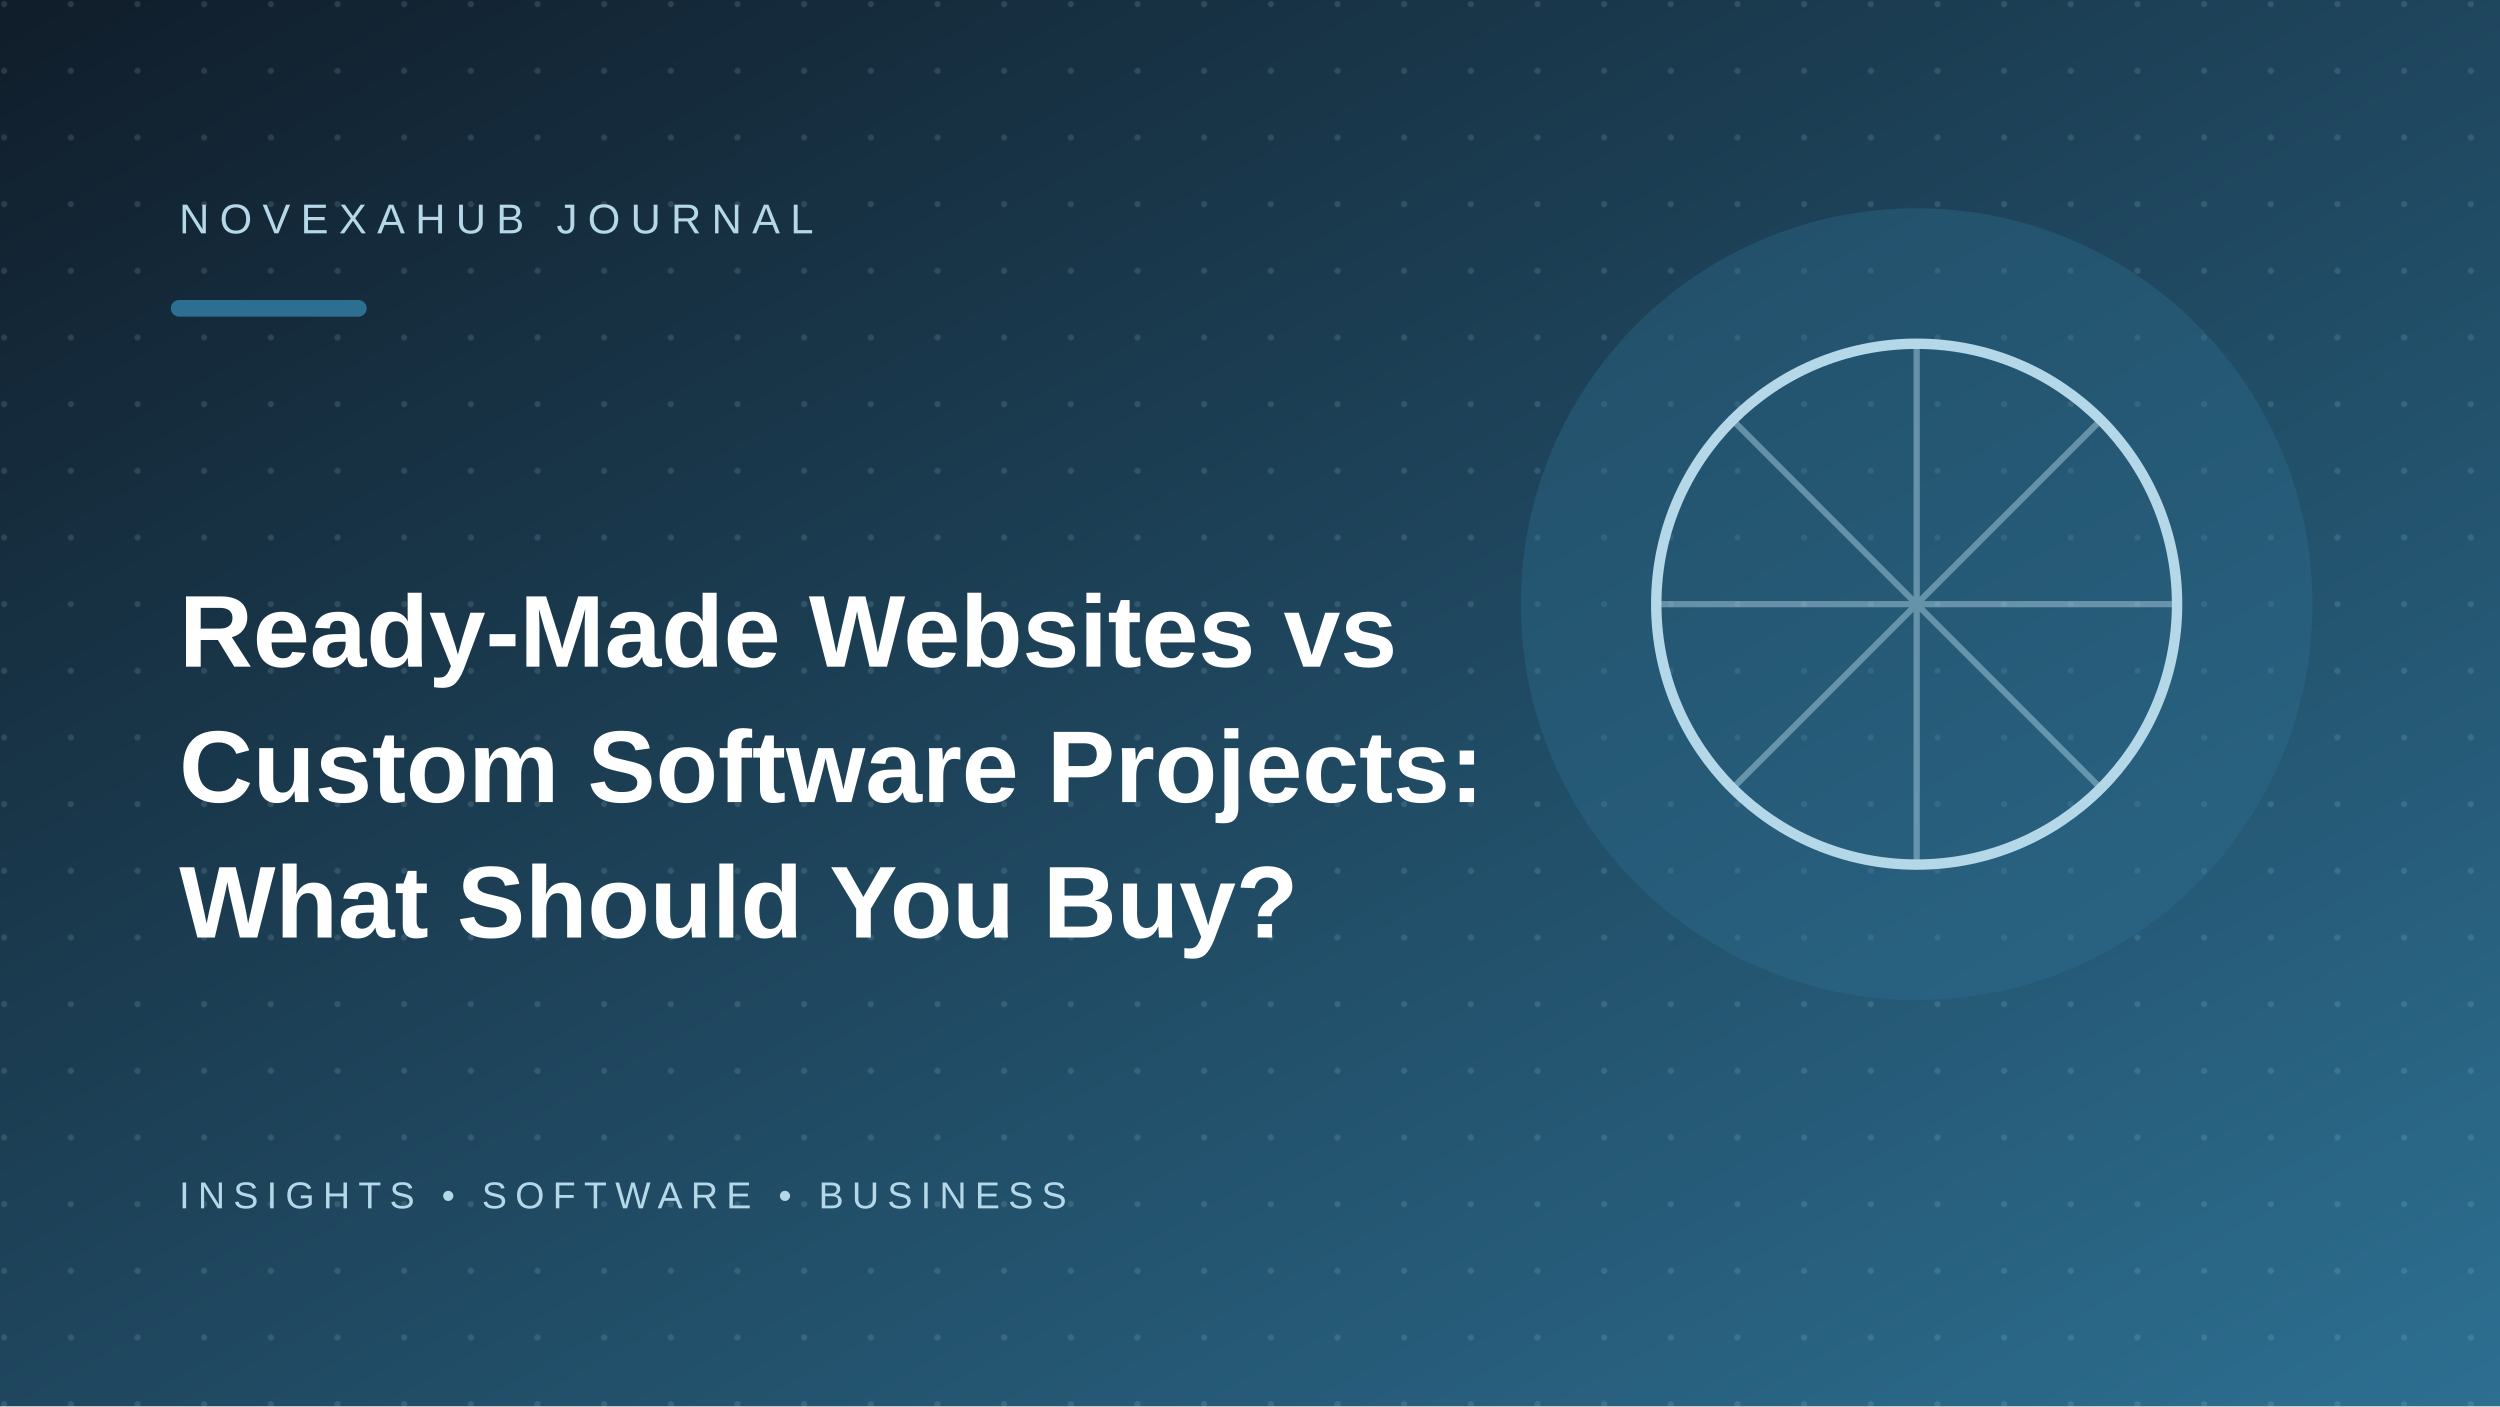
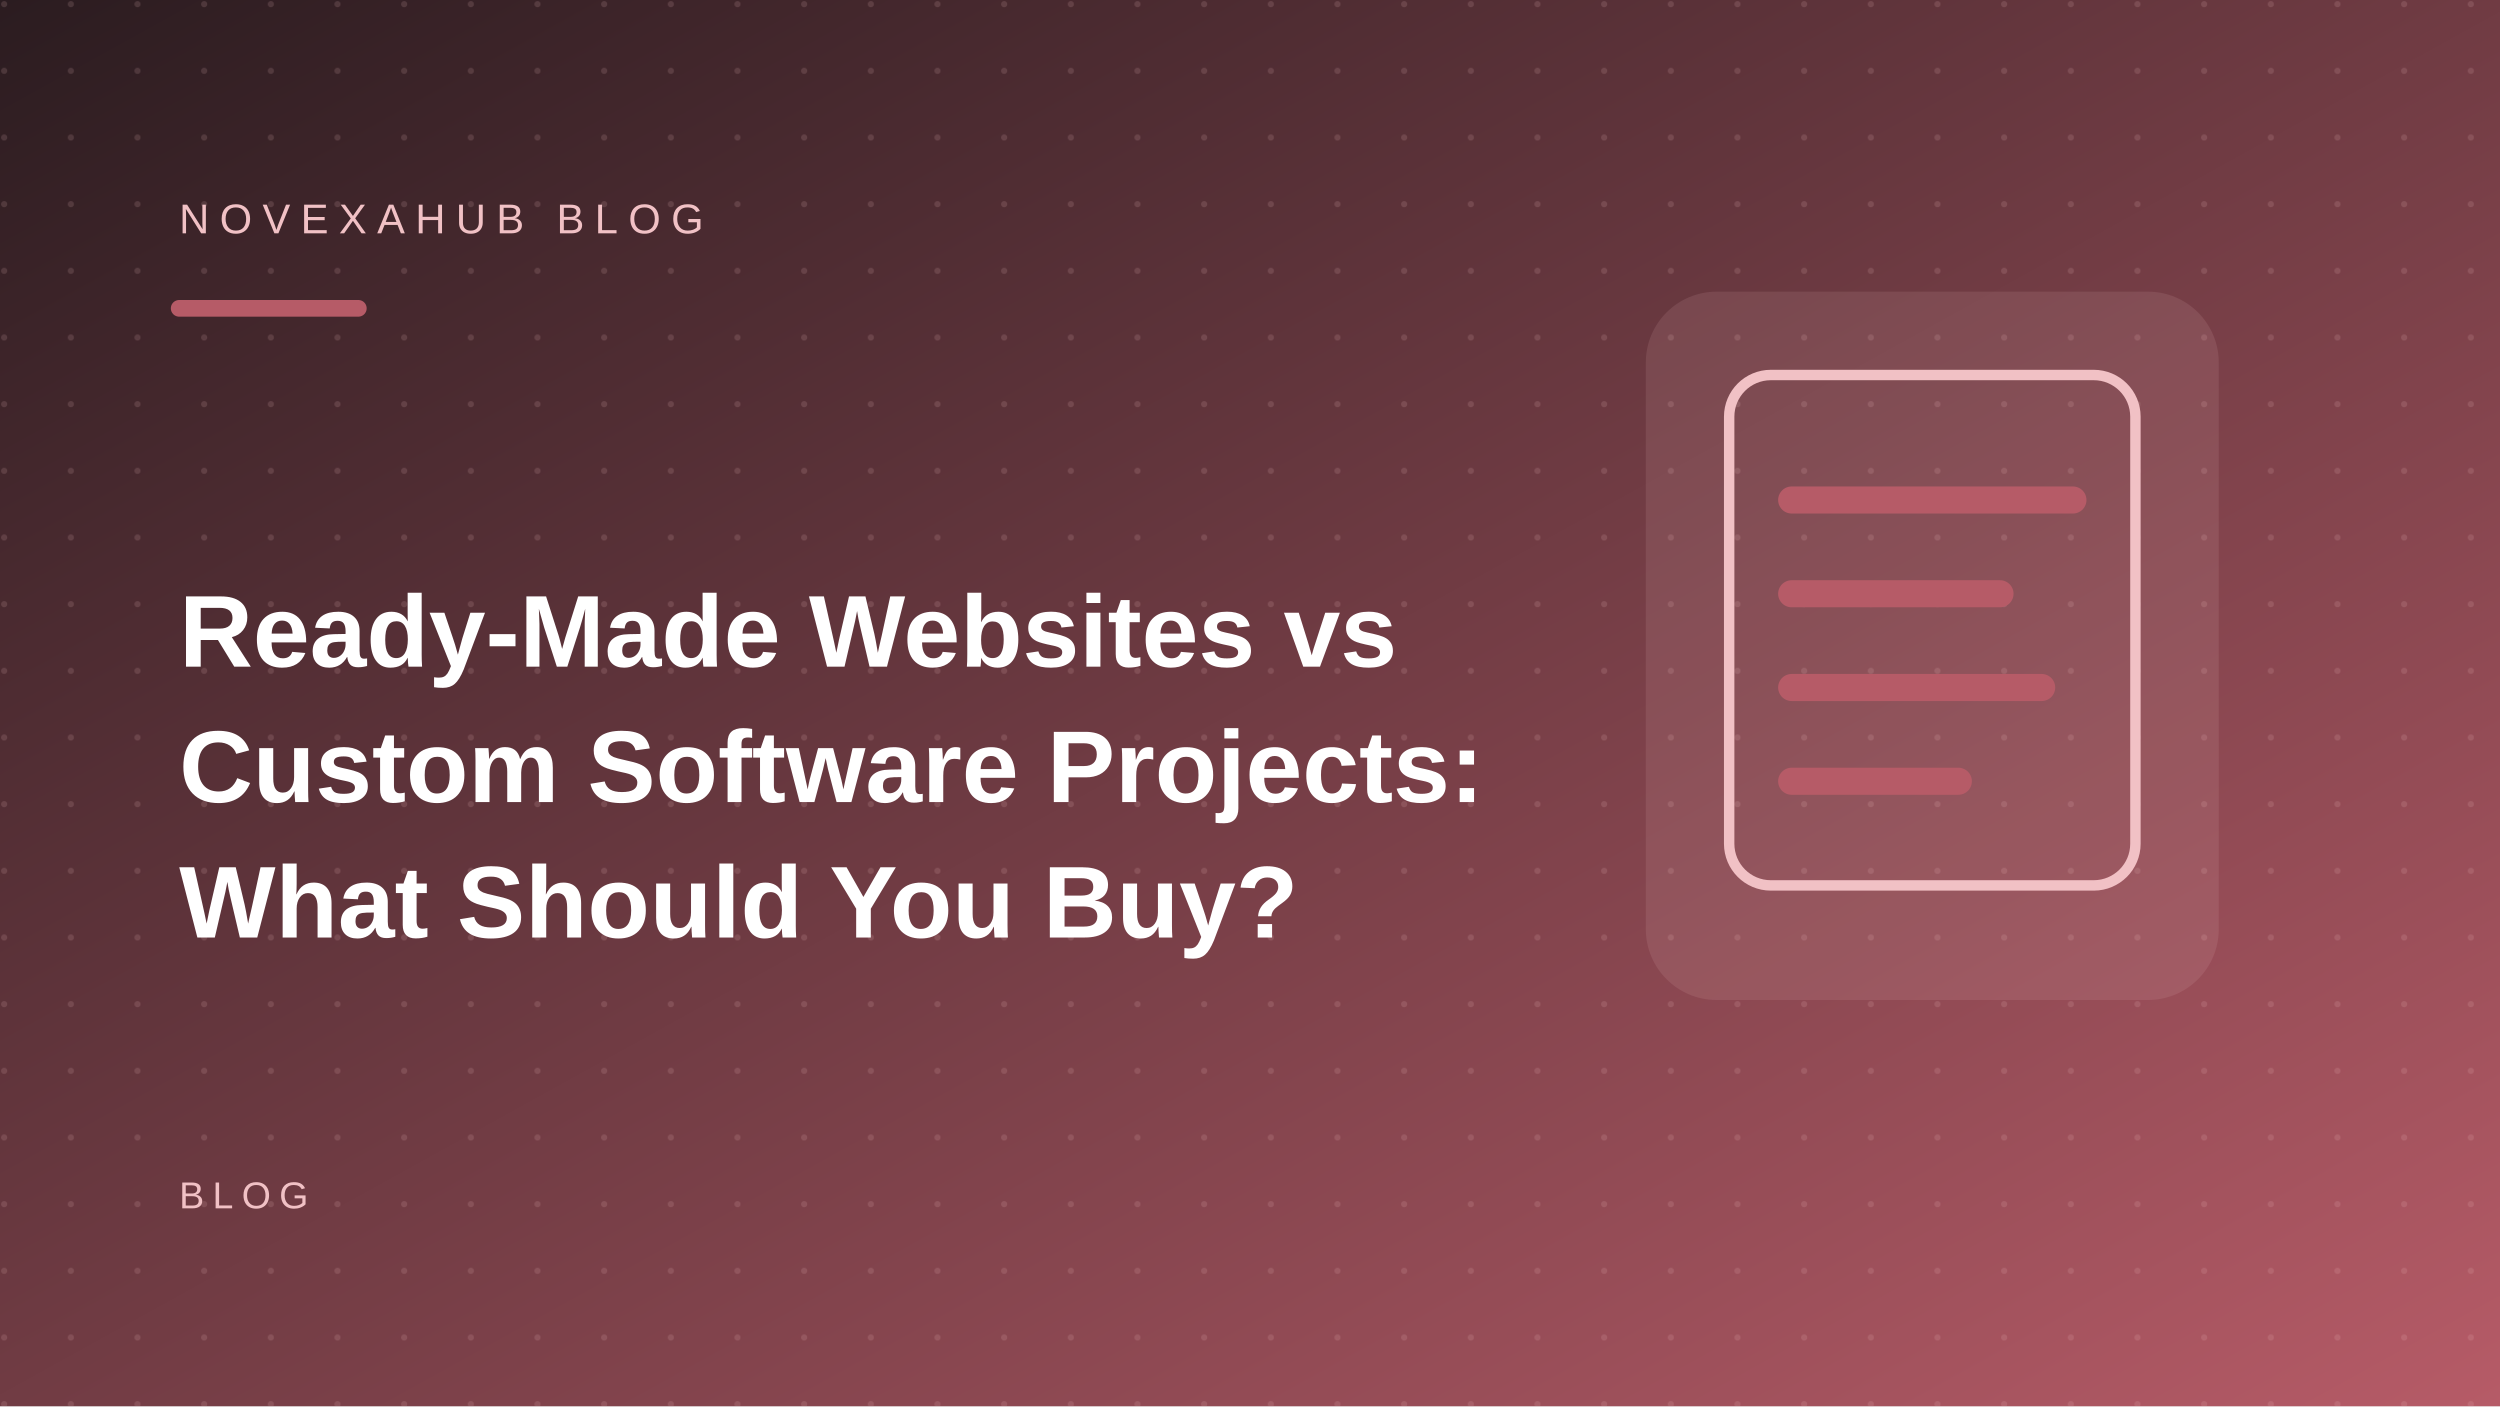
<svg xmlns="http://www.w3.org/2000/svg" width="1200" height="675" viewBox="0 0 1200 675">
  <defs>
    <linearGradient id="g" x2="1" y2="1">
-       <stop stop-color="#101d2a" />
-       <stop offset="1" stop-color="#2d6f91" />
+       <stop stop-color="#2b1c20" />
+       <stop offset="1" stop-color="#b65b67" />
    </linearGradient>
    <pattern id="p" width="32" height="32" patternUnits="userSpaceOnUse">
-       <circle cx="2" cy="2" r="1.5" fill="#b5d8e8" opacity=".15" />
+       <circle cx="2" cy="2" r="1.5" fill="#f1c1c5" opacity=".15" />
    </pattern>
  </defs>
  <rect width="1200" height="675" fill="url(#g)" />
  <rect width="1200" height="675" fill="url(#p)" />
-   <circle cx="920" cy="290" r="190" fill="#2d6f91" opacity=".35" />
-   <circle cx="920" cy="290" r="125" fill="none" stroke="#b5d8e8" stroke-width="5" />
-   <path d="M795 290h250M920 165v250M832 202l176 176M1008 202L832 378" stroke="#b5d8e8" stroke-width="3" opacity=".45" />
-   <text x="86" y="112" font-family="Arial,sans-serif" font-size="20" letter-spacing="5" fill="#b5d8e8">NOVEXAHUB JOURNAL</text>
-   <path d="M86 148h86" stroke="#2d6f91" stroke-width="8" stroke-linecap="round" />
+   <rect x="790" y="140" width="275" height="340" rx="34" fill="#f1c1c5" opacity=".12" />
+   <rect x="830" y="180" width="195" height="245" rx="20" fill="none" stroke="#f1c1c5" stroke-width="5" />
+   <path d="M860 240h135M860 285h100M860 330h120M860 375h80" stroke="#b65b67" stroke-width="13" stroke-linecap="round" />
+   <text x="86" y="112" font-family="Arial,sans-serif" font-size="20" letter-spacing="5" fill="#f1c1c5">NOVEXAHUB BLOG</text>
+   <path d="M86 148h86" stroke="#b65b67" stroke-width="8" stroke-linecap="round" />
  <text x="86" y="320" font-family="Arial,sans-serif" font-size="49" font-weight="700" fill="#fff">Ready-Made Websites vs</text>
  <text x="86" y="385" font-family="Arial,sans-serif" font-size="49" font-weight="700" fill="#fff">Custom Software Projects:</text>
  <text x="86" y="450" font-family="Arial,sans-serif" font-size="49" font-weight="700" fill="#fff">What Should You Buy?</text>
-   <text x="86" y="580" font-family="Arial,sans-serif" font-size="18" letter-spacing="4" fill="#b5d8e8">INSIGHTS • SOFTWARE • BUSINESS</text>
+   <text x="86" y="580" font-family="Arial,sans-serif" font-size="18" letter-spacing="4" fill="#f1c1c5">BLOG</text>
</svg>
